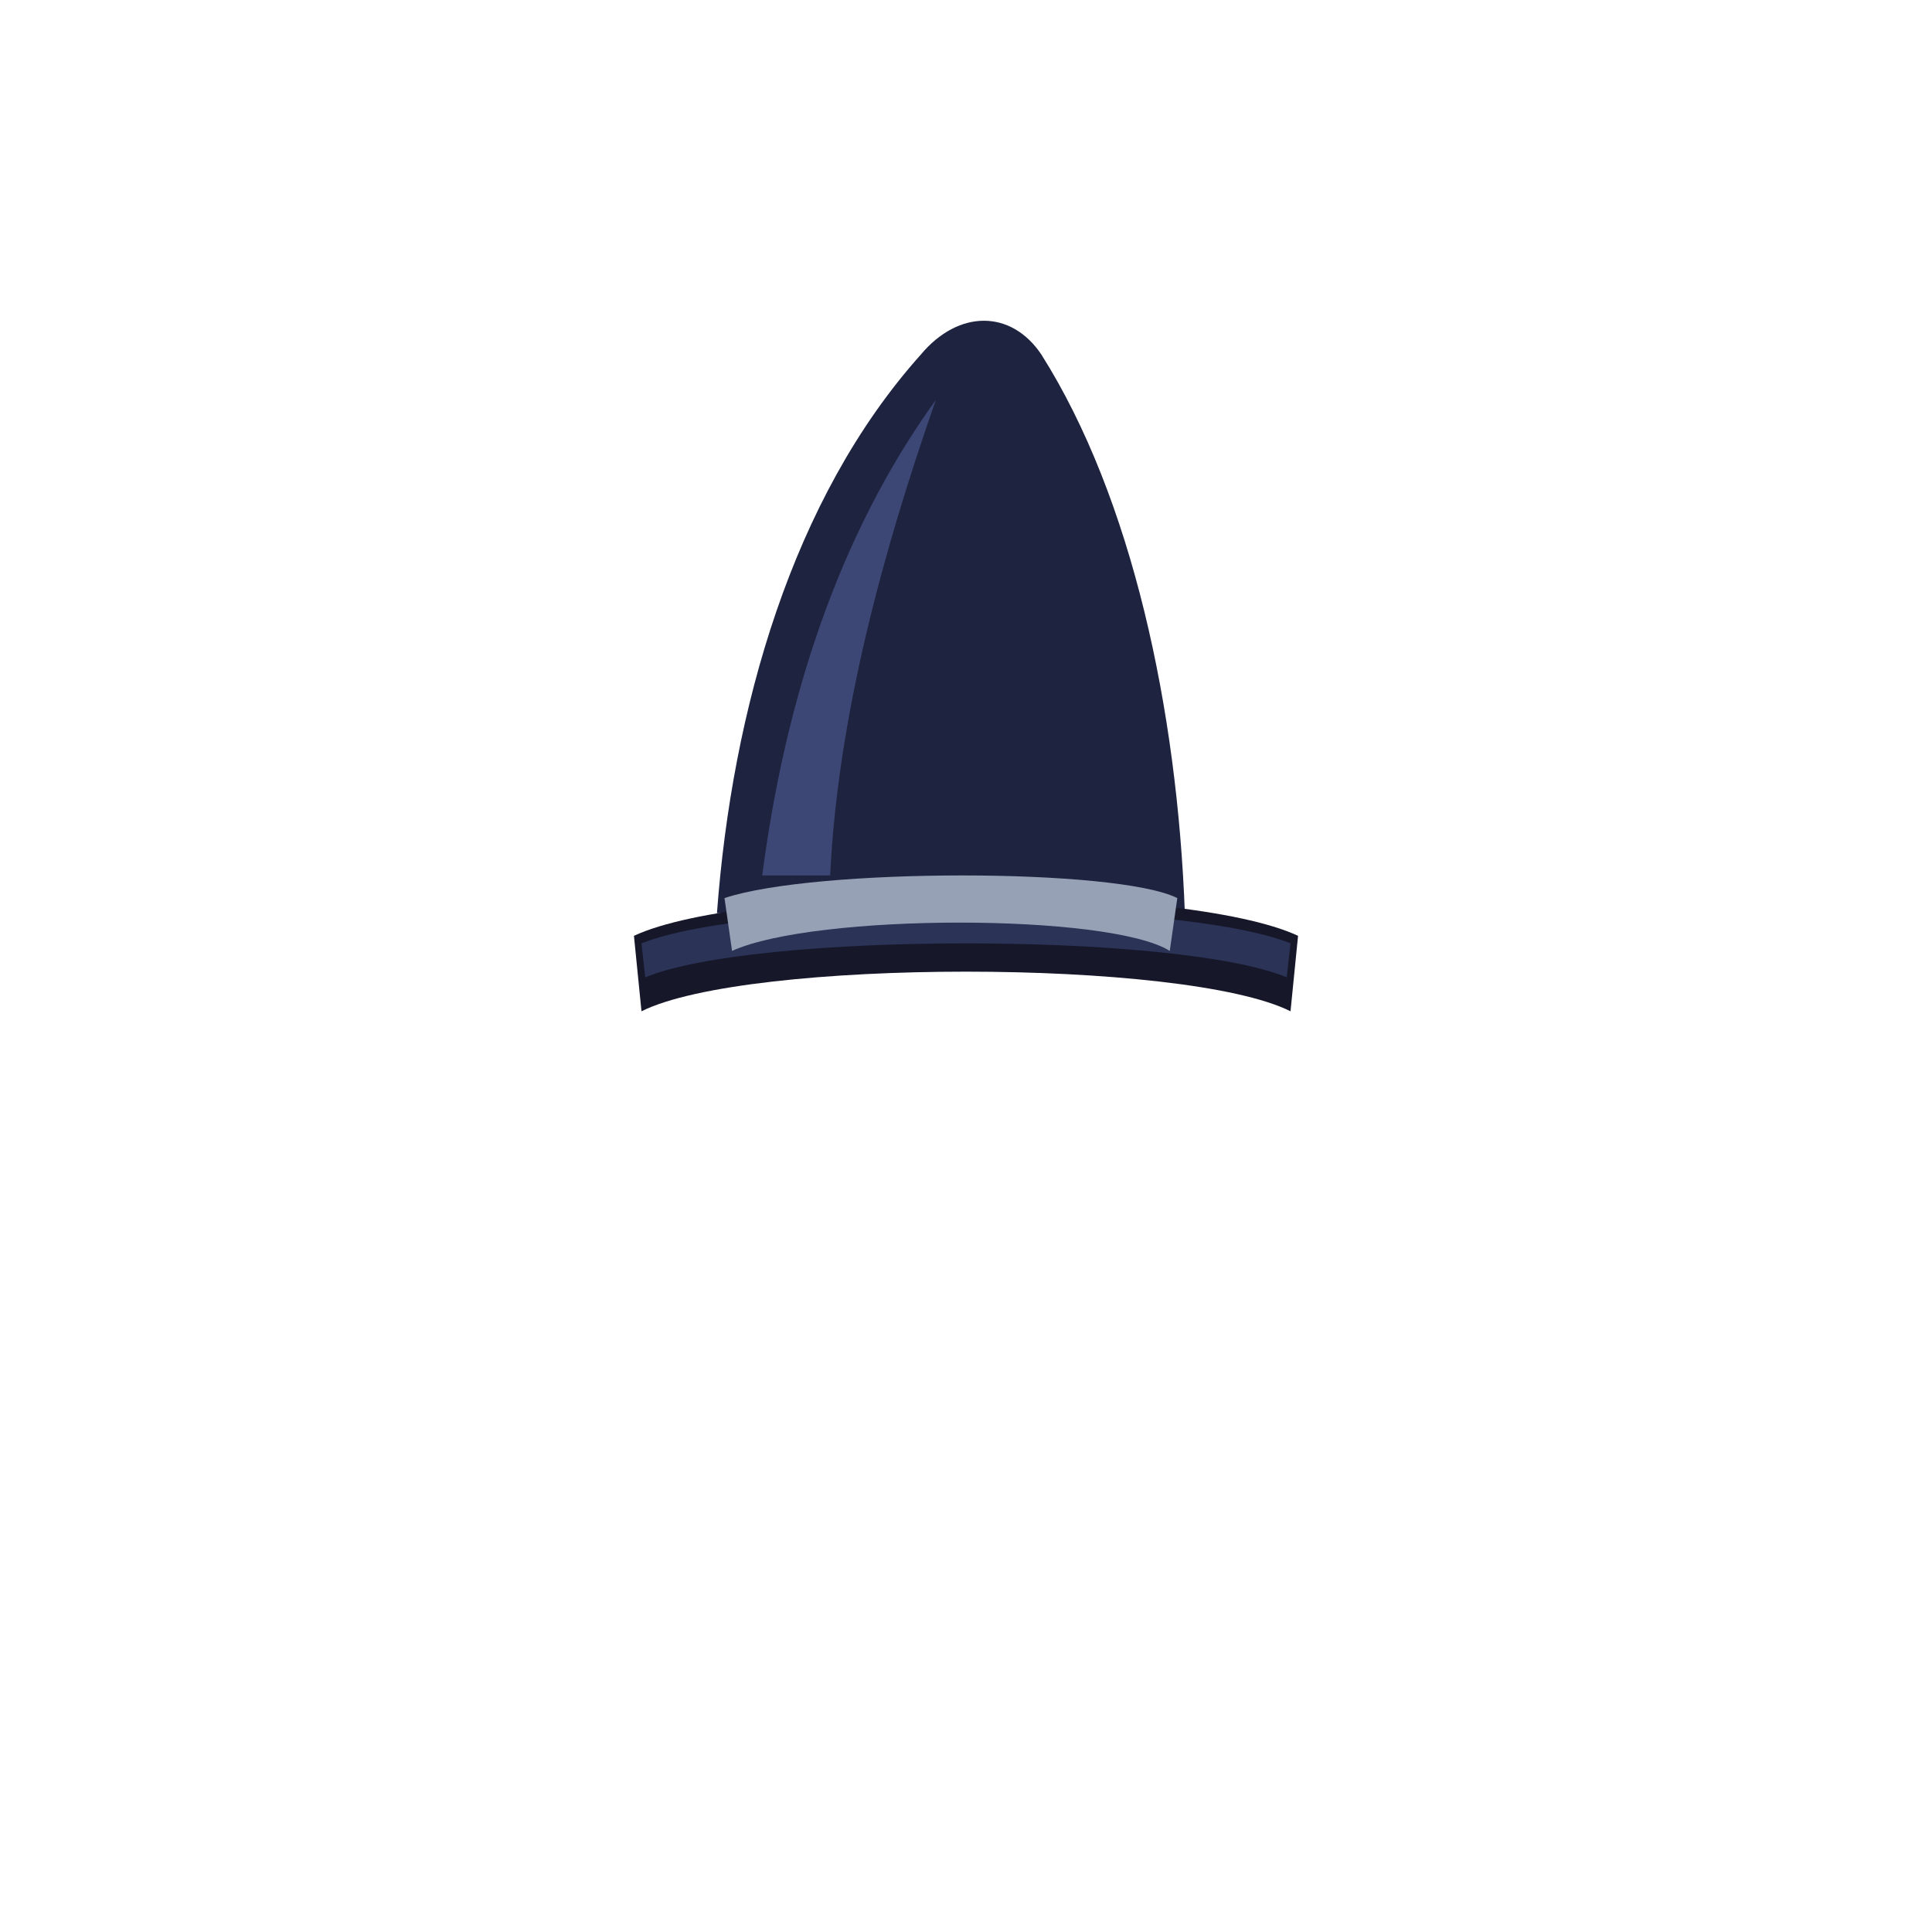
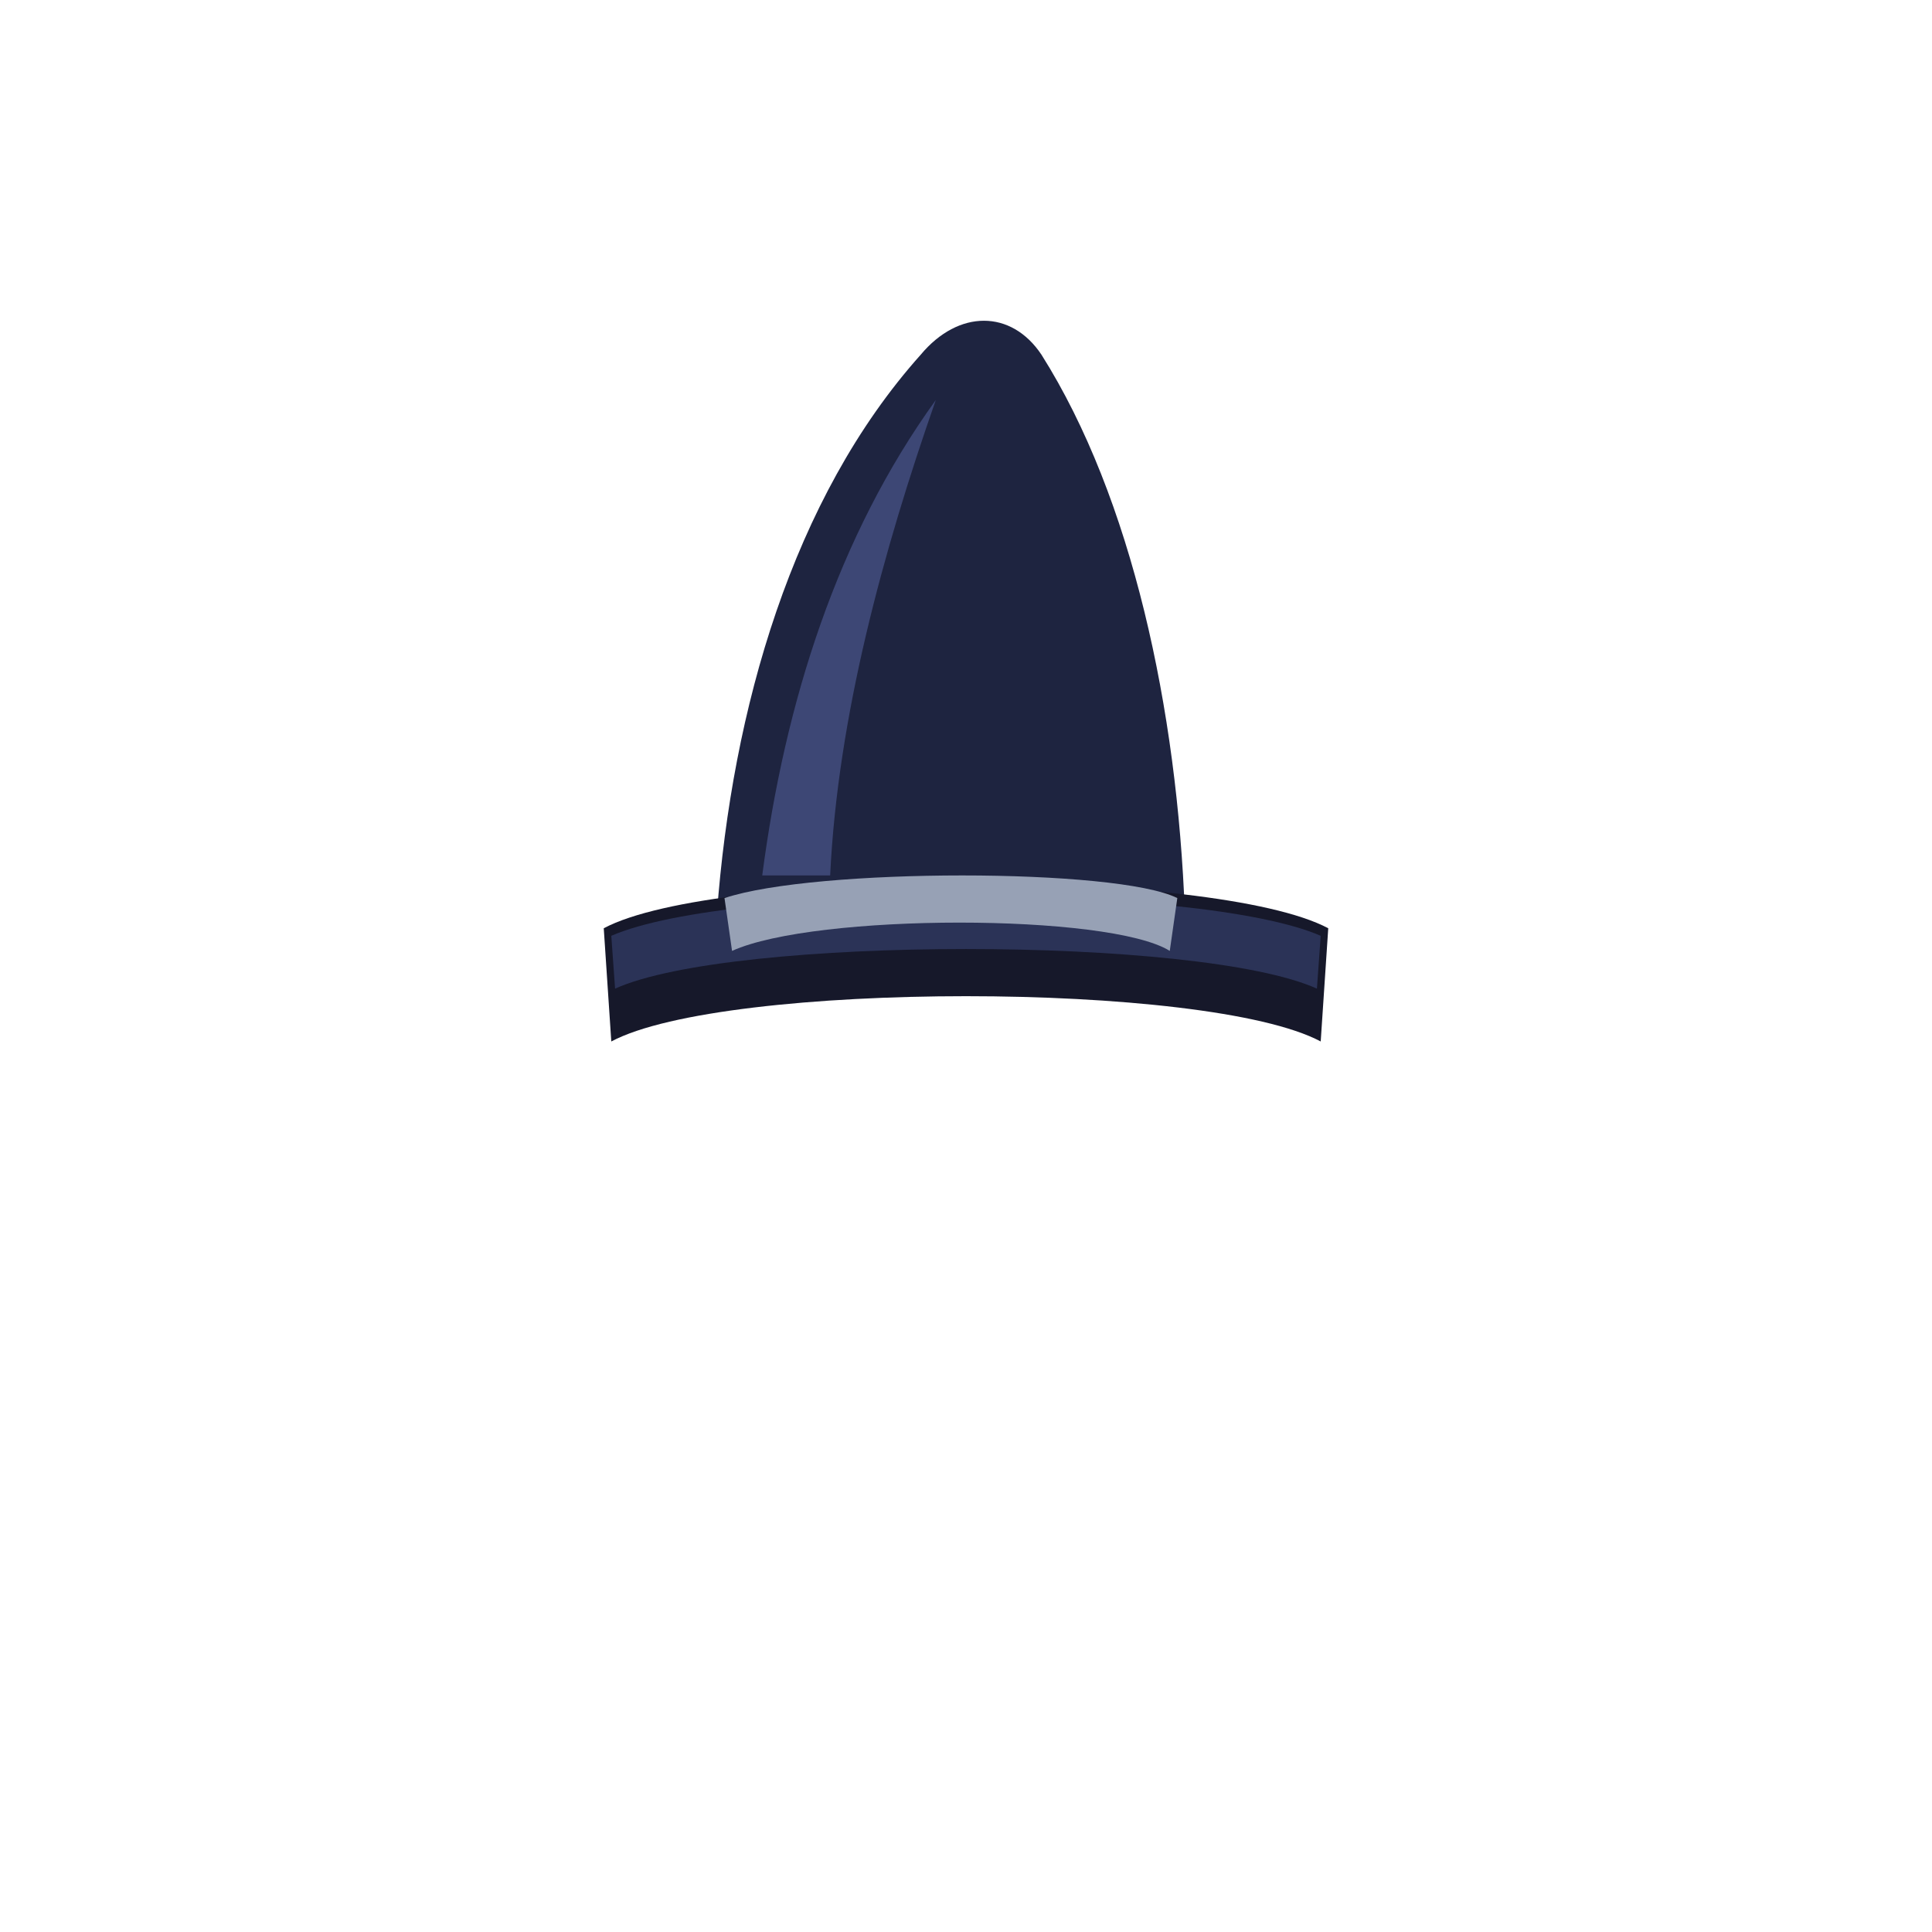
<svg xmlns="http://www.w3.org/2000/svg" viewBox="0 0 512 512" width="512" height="512">
  <path d="M190 242 C194 188 210 132 244 94 C254 82 268 82 276 94 C300 132 312 188 314 242 Z" fill="#1E2440" />
  <path d="M202 232 C208 186 222 142 248 106 C234 146 222 190 220 232 Z" fill="#3D4775" />
-   <path d="M168 248 C198 234 314 234 344 248 L342 268 C314 254 198 254 170 268 Z" fill="#16182A" />
-   <path d="M170 250 C200 238 312 238 342 250 L341 259 C312 247 200 247 171 259 Z" fill="#2B3357" />
+   <path d="M160 246 C190 230 322 230 352 246 L350 276 C320 260 192 260 162 276 Z" fill="#16182A" />
+   <path d="M162 248 C194 234 318 234 350 248 L349 262 C318 248 194 248 163 262 Z" fill="#2B3357" />
  <path d="M192 238 C216 230 296 230 312 238 L310 252 C294 242 216 242 194 252 Z" fill="#97A1B5" />
</svg>
